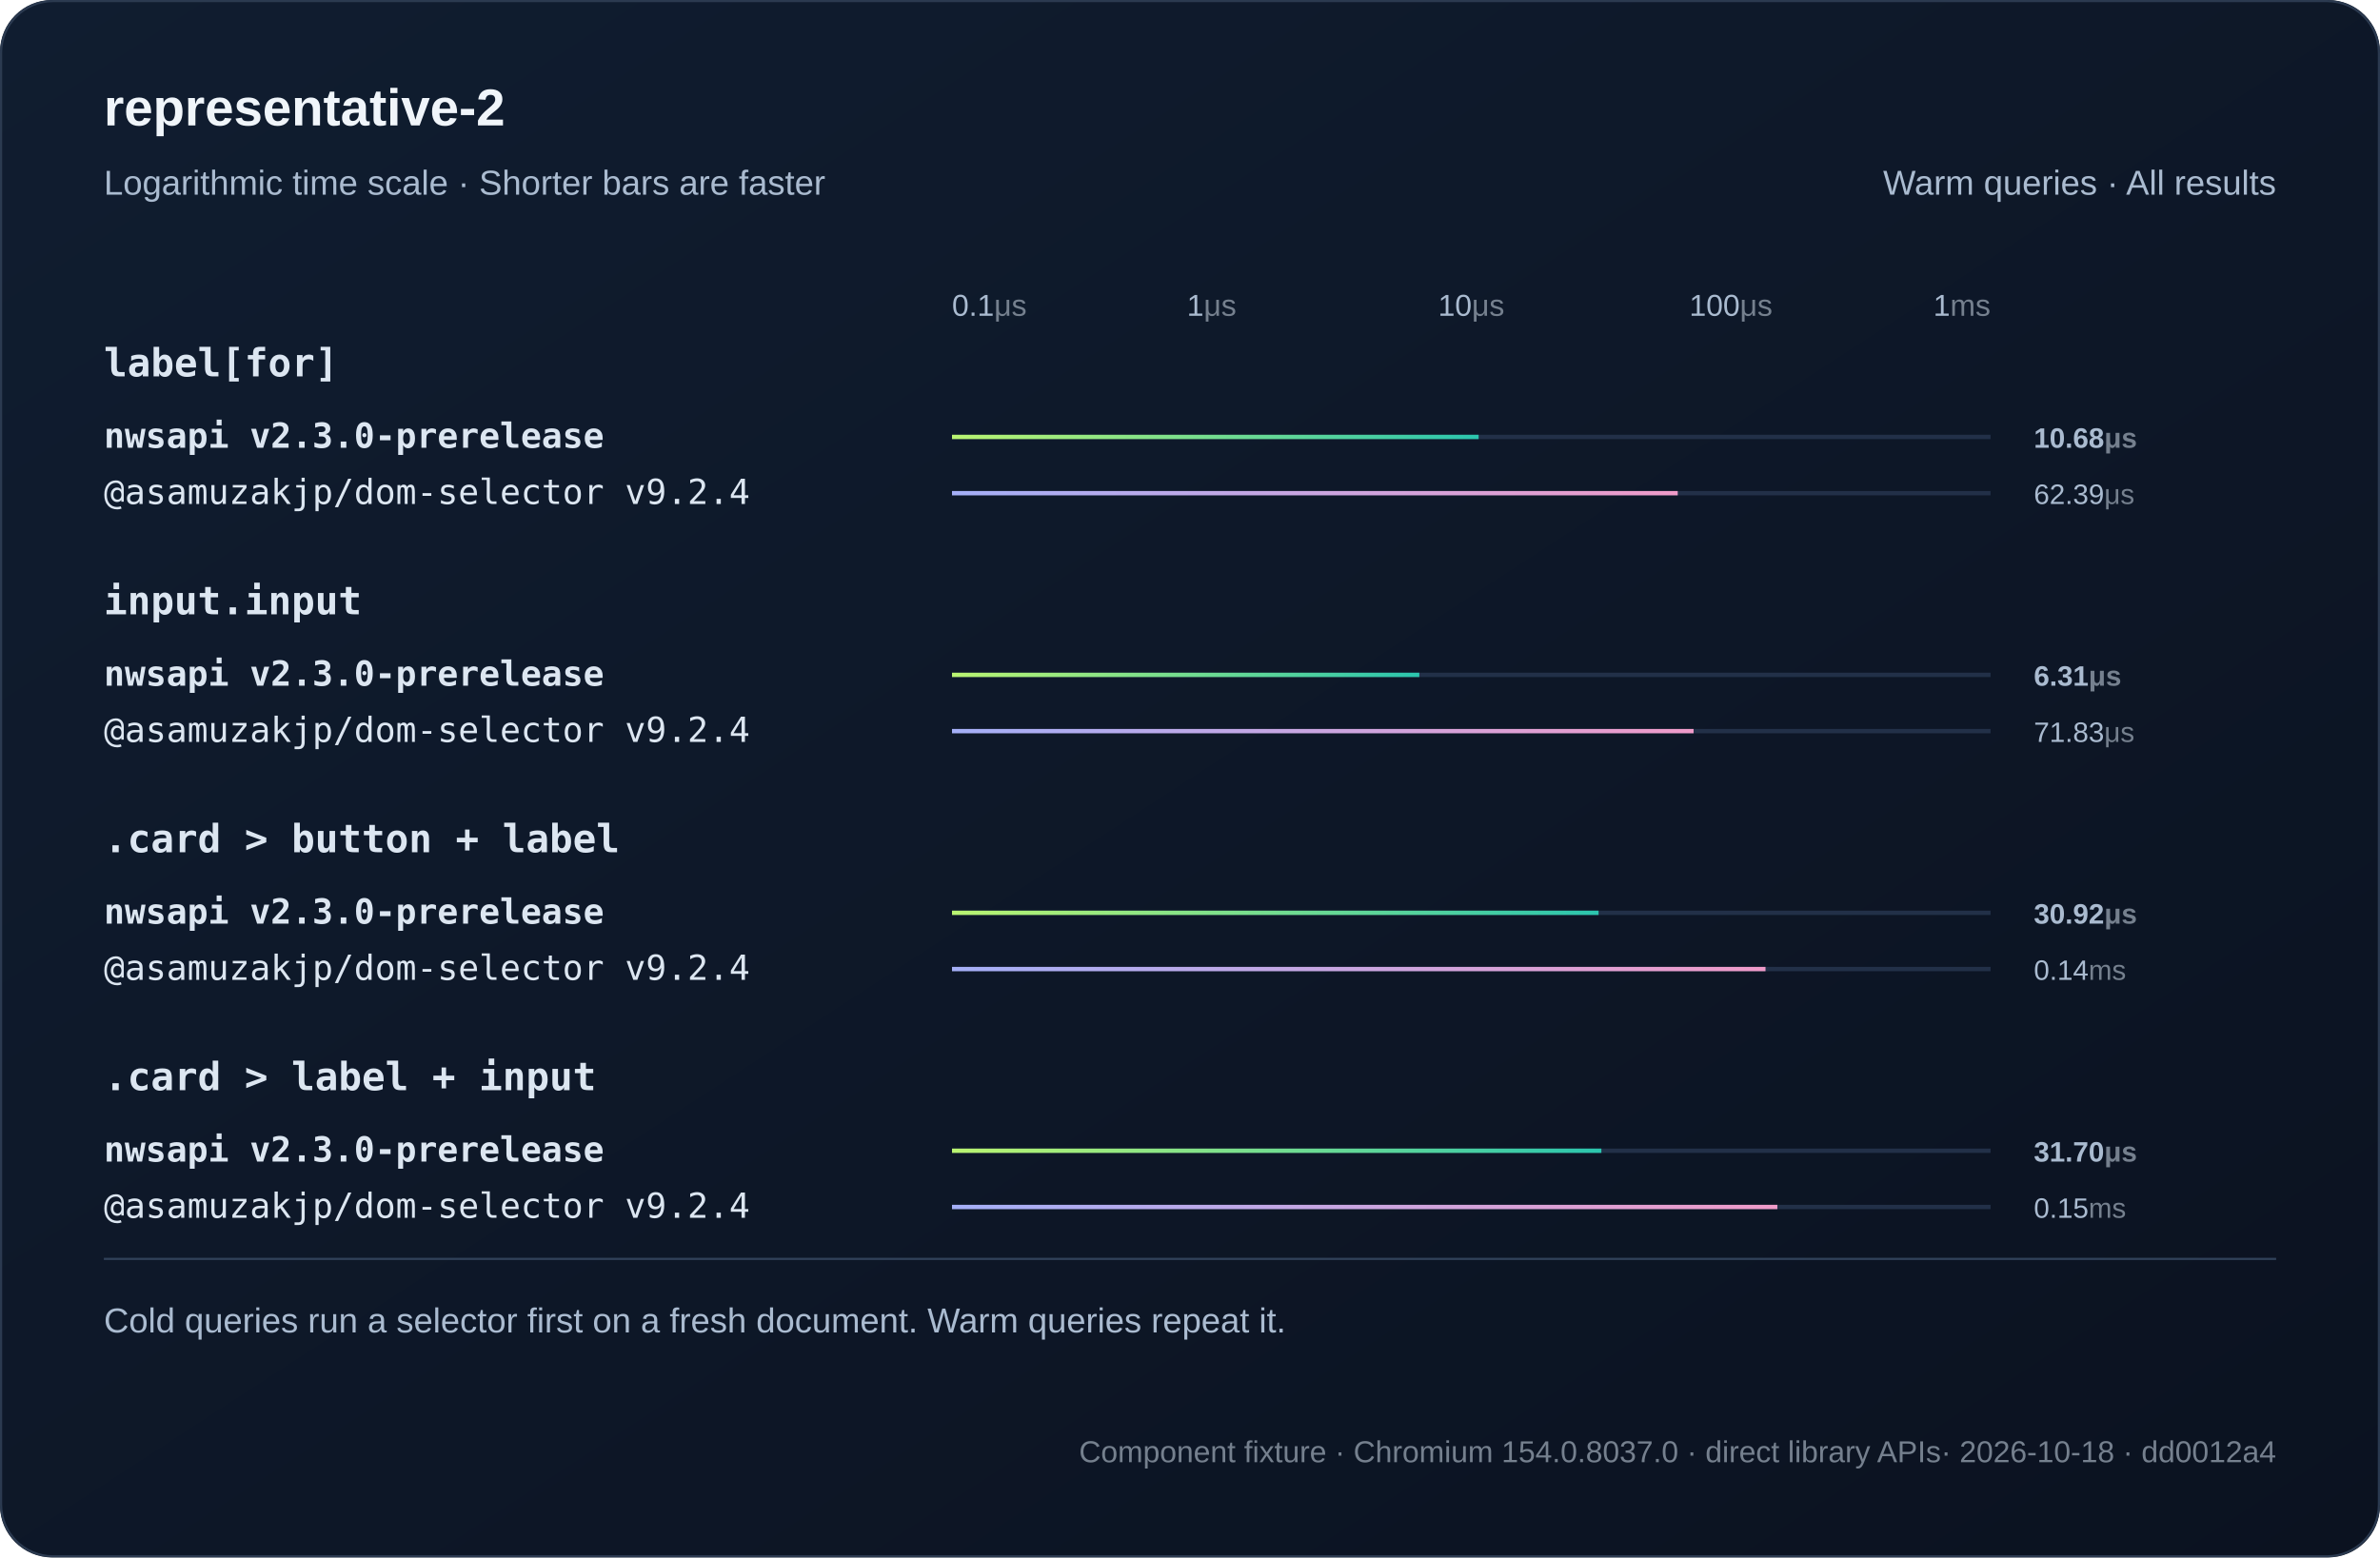
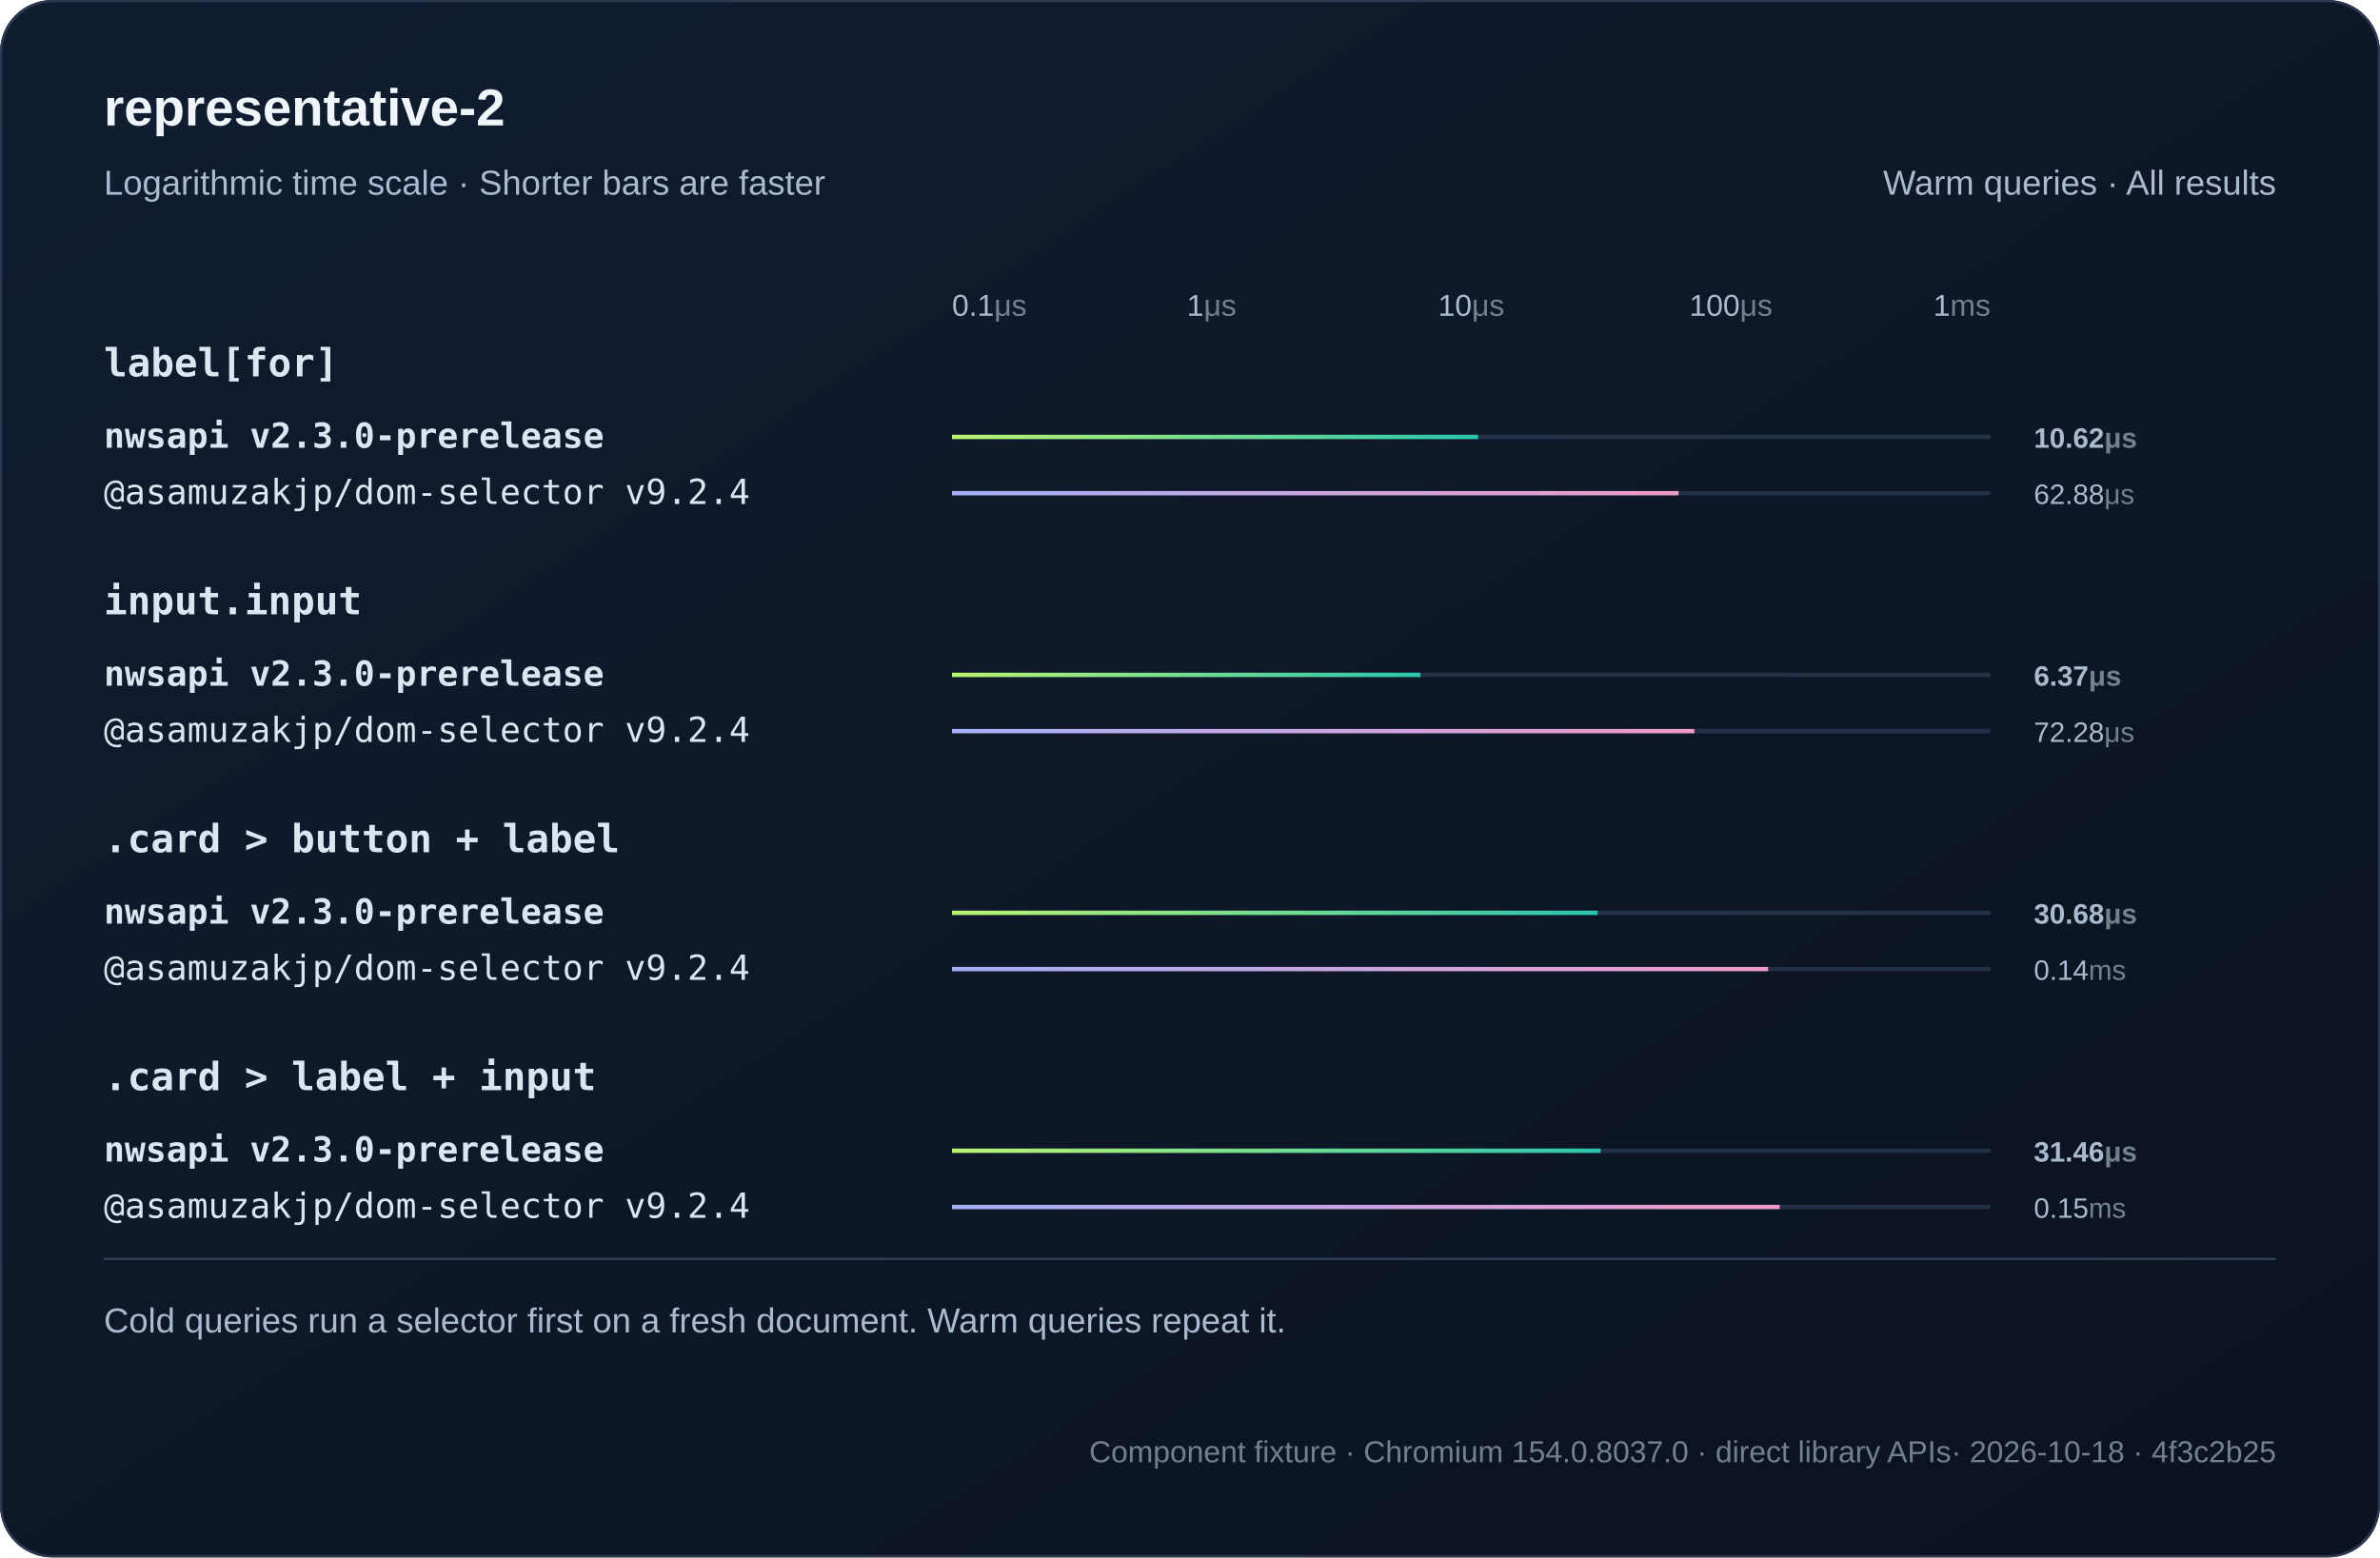
<svg xmlns="http://www.w3.org/2000/svg" width="1100" height="720" viewBox="0 0 1100 720" role="img">
  <defs>
    <linearGradient id="bg" x2="1" y2="1">
      <stop stop-color="#101d30" />
      <stop offset="1" stop-color="#0b1220" />
    </linearGradient>
    <linearGradient id="series0">
      <stop stop-color="#baf471" />
      <stop offset="1" stop-color="#2bc5ae" />
    </linearGradient>
    <linearGradient id="series1">
      <stop stop-color="#a4aff7" />
      <stop offset="1" stop-color="#ef9bc9" />
    </linearGradient>
  </defs>
  <style>text{font-family:Arial,Helvetica,sans-serif;fill:#f0f5fa}
.muted{fill:#aabbd0;font:16px Arial,Helvetica,sans-serif}
.code{font:18px Consolas,Menlo,monospace;fill:#dce6f1}
.note .code{font:16px Consolas,Menlo,monospace}
.metadata,.metadata .code{fill:#75808e;font-size:14px}
.chart-title{font-size:24px;font-weight:700}
.unit{fill:#75808e}
.package{font-family:Consolas,Menlo,monospace}
.comparison{font-size:14px;font-variant-numeric:tabular-nums}
.tick{fill:#aabbd0;font-size:12px}
.time{fill:#aabbd0;font-size:13px;font-variant-numeric:tabular-nums}
.engine{font-size:16px}.selector{font-weight:600}.tick{font-size:14px}</style>
  <rect width="1100" height="720" rx="24" fill="url(#bg)" />
  <rect x=".5" y=".5" width="1099" height="719" rx="24" fill="none" stroke="#2b3a50" />
  <text x="48" y="58" class="chart-title">representative-2</text>
  <text x="48" y="90" class="muted">Logarithmic time scale · Shorter bars are faster</text>
  <text x="1052" y="90" text-anchor="end" class="muted">Warm queries · All results</text>
  <text x="440" y="146" text-anchor="start" class="tick">0.1<tspan class="unit">μs</tspan>
  </text>
  <text x="560" y="146" text-anchor="middle" class="tick">1<tspan class="unit">μs</tspan>
  </text>
  <text x="680" y="146" text-anchor="middle" class="tick">10<tspan class="unit">μs</tspan>
  </text>
  <text x="800" y="146" text-anchor="middle" class="tick">100<tspan class="unit">μs</tspan>
  </text>
  <text x="920" y="146" text-anchor="end" class="tick">1<tspan class="unit">ms</tspan>
  </text>
  <text x="48" y="174" class="code selector">label[for]</text>
  <g>
    <text x="48" y="207" class="code engine" style="font-weight:700">nwsapi v2.3.0-prerelease</text>
    <path d="M440 202h480" stroke="#223048" stroke-width="2" />
-     <rect class="bar" x="440" y="201" width="243.4" height="2" fill="url(#series0)" />
-     <text x="940" y="207" class="time" style="font-weight:700">10.68<tspan class="unit">μs</tspan>
+     <rect class="bar" x="440" y="201" width="243.12" height="2" fill="url(#series0)" />
+     <text x="940" y="207" class="time" style="font-weight:700">10.62<tspan class="unit">μs</tspan>
    </text>
  </g>
  <g>
    <text x="48" y="233" class="code engine">@asamuzakjp/dom-selector v9.2.4</text>
    <path d="M440 228h480" stroke="#223048" stroke-width="2" />
-     <rect class="bar" x="440" y="227" width="335.42" height="2" fill="url(#series1)" />
-     <text x="940" y="233" class="time">62.39<tspan class="unit">μs</tspan>
+     <rect class="bar" x="440" y="227" width="335.82" height="2" fill="url(#series1)" />
+     <text x="940" y="233" class="time">62.88<tspan class="unit">μs</tspan>
    </text>
  </g>
  <text x="48" y="284" class="code selector">input.input</text>
  <g>
    <text x="48" y="317" class="code engine" style="font-weight:700">nwsapi v2.3.0-prerelease</text>
    <path d="M440 312h480" stroke="#223048" stroke-width="2" />
-     <rect class="bar" x="440" y="311" width="215.99" height="2" fill="url(#series0)" />
-     <text x="940" y="317" class="time" style="font-weight:700">6.31<tspan class="unit">μs</tspan>
+     <rect class="bar" x="440" y="311" width="216.53" height="2" fill="url(#series0)" />
+     <text x="940" y="317" class="time" style="font-weight:700">6.37<tspan class="unit">μs</tspan>
    </text>
  </g>
  <g>
    <text x="48" y="343" class="code engine">@asamuzakjp/dom-selector v9.2.4</text>
    <path d="M440 338h480" stroke="#223048" stroke-width="2" />
-     <rect class="bar" x="440" y="337" width="342.75" height="2" fill="url(#series1)" />
-     <text x="940" y="343" class="time">71.83<tspan class="unit">μs</tspan>
+     <rect class="bar" x="440" y="337" width="343.09" height="2" fill="url(#series1)" />
+     <text x="940" y="343" class="time">72.28<tspan class="unit">μs</tspan>
    </text>
  </g>
  <text x="48" y="394" class="code selector">.card &gt; button + label</text>
  <g>
    <text x="48" y="427" class="code engine" style="font-weight:700">nwsapi v2.3.0-prerelease</text>
    <path d="M440 422h480" stroke="#223048" stroke-width="2" />
-     <rect class="bar" x="440" y="421" width="298.84" height="2" fill="url(#series0)" />
-     <text x="940" y="427" class="time" style="font-weight:700">30.92<tspan class="unit">μs</tspan>
+     <rect class="bar" x="440" y="421" width="298.42" height="2" fill="url(#series0)" />
+     <text x="940" y="427" class="time" style="font-weight:700">30.68<tspan class="unit">μs</tspan>
    </text>
  </g>
  <g>
    <text x="48" y="453" class="code engine">@asamuzakjp/dom-selector v9.2.4</text>
    <path d="M440 448h480" stroke="#223048" stroke-width="2" />
-     <rect class="bar" x="440" y="447" width="375.99" height="2" fill="url(#series1)" />
+     <rect class="bar" x="440" y="447" width="377.2" height="2" fill="url(#series1)" />
    <text x="940" y="453" class="time">0.14<tspan class="unit">ms</tspan>
    </text>
  </g>
  <text x="48" y="504" class="code selector">.card &gt; label + input</text>
  <g>
    <text x="48" y="537" class="code engine" style="font-weight:700">nwsapi v2.3.0-prerelease</text>
    <path d="M440 532h480" stroke="#223048" stroke-width="2" />
-     <rect class="bar" x="440" y="531" width="300.13" height="2" fill="url(#series0)" />
-     <text x="940" y="537" class="time" style="font-weight:700">31.70<tspan class="unit">μs</tspan>
+     <rect class="bar" x="440" y="531" width="299.74" height="2" fill="url(#series0)" />
+     <text x="940" y="537" class="time" style="font-weight:700">31.46<tspan class="unit">μs</tspan>
    </text>
  </g>
  <g>
    <text x="48" y="563" class="code engine">@asamuzakjp/dom-selector v9.2.4</text>
    <path d="M440 558h480" stroke="#223048" stroke-width="2" />
-     <rect class="bar" x="440" y="557" width="381.47" height="2" fill="url(#series1)" />
+     <rect class="bar" x="440" y="557" width="382.57" height="2" fill="url(#series1)" />
    <text x="940" y="563" class="time">0.15<tspan class="unit">ms</tspan>
    </text>
  </g>
  <path d="M48 582h1004" stroke="#304159" />
  <text x="48" y="616" class="muted">Cold queries run a selector first on a fresh document. Warm queries repeat it.</text>
-   <text x="1052" y="676" text-anchor="end" class="muted note metadata">Component fixture · Chromium 154.0.8037.0 · direct library APIs<tspan fill="#75808e"> · 2026-10-18 · dd0012a4</tspan>
+   <text x="1052" y="676" text-anchor="end" class="muted note metadata">Component fixture · Chromium 154.0.8037.0 · direct library APIs<tspan fill="#75808e"> · 2026-10-18 · 4f3c2b25</tspan>
  </text>
</svg>
